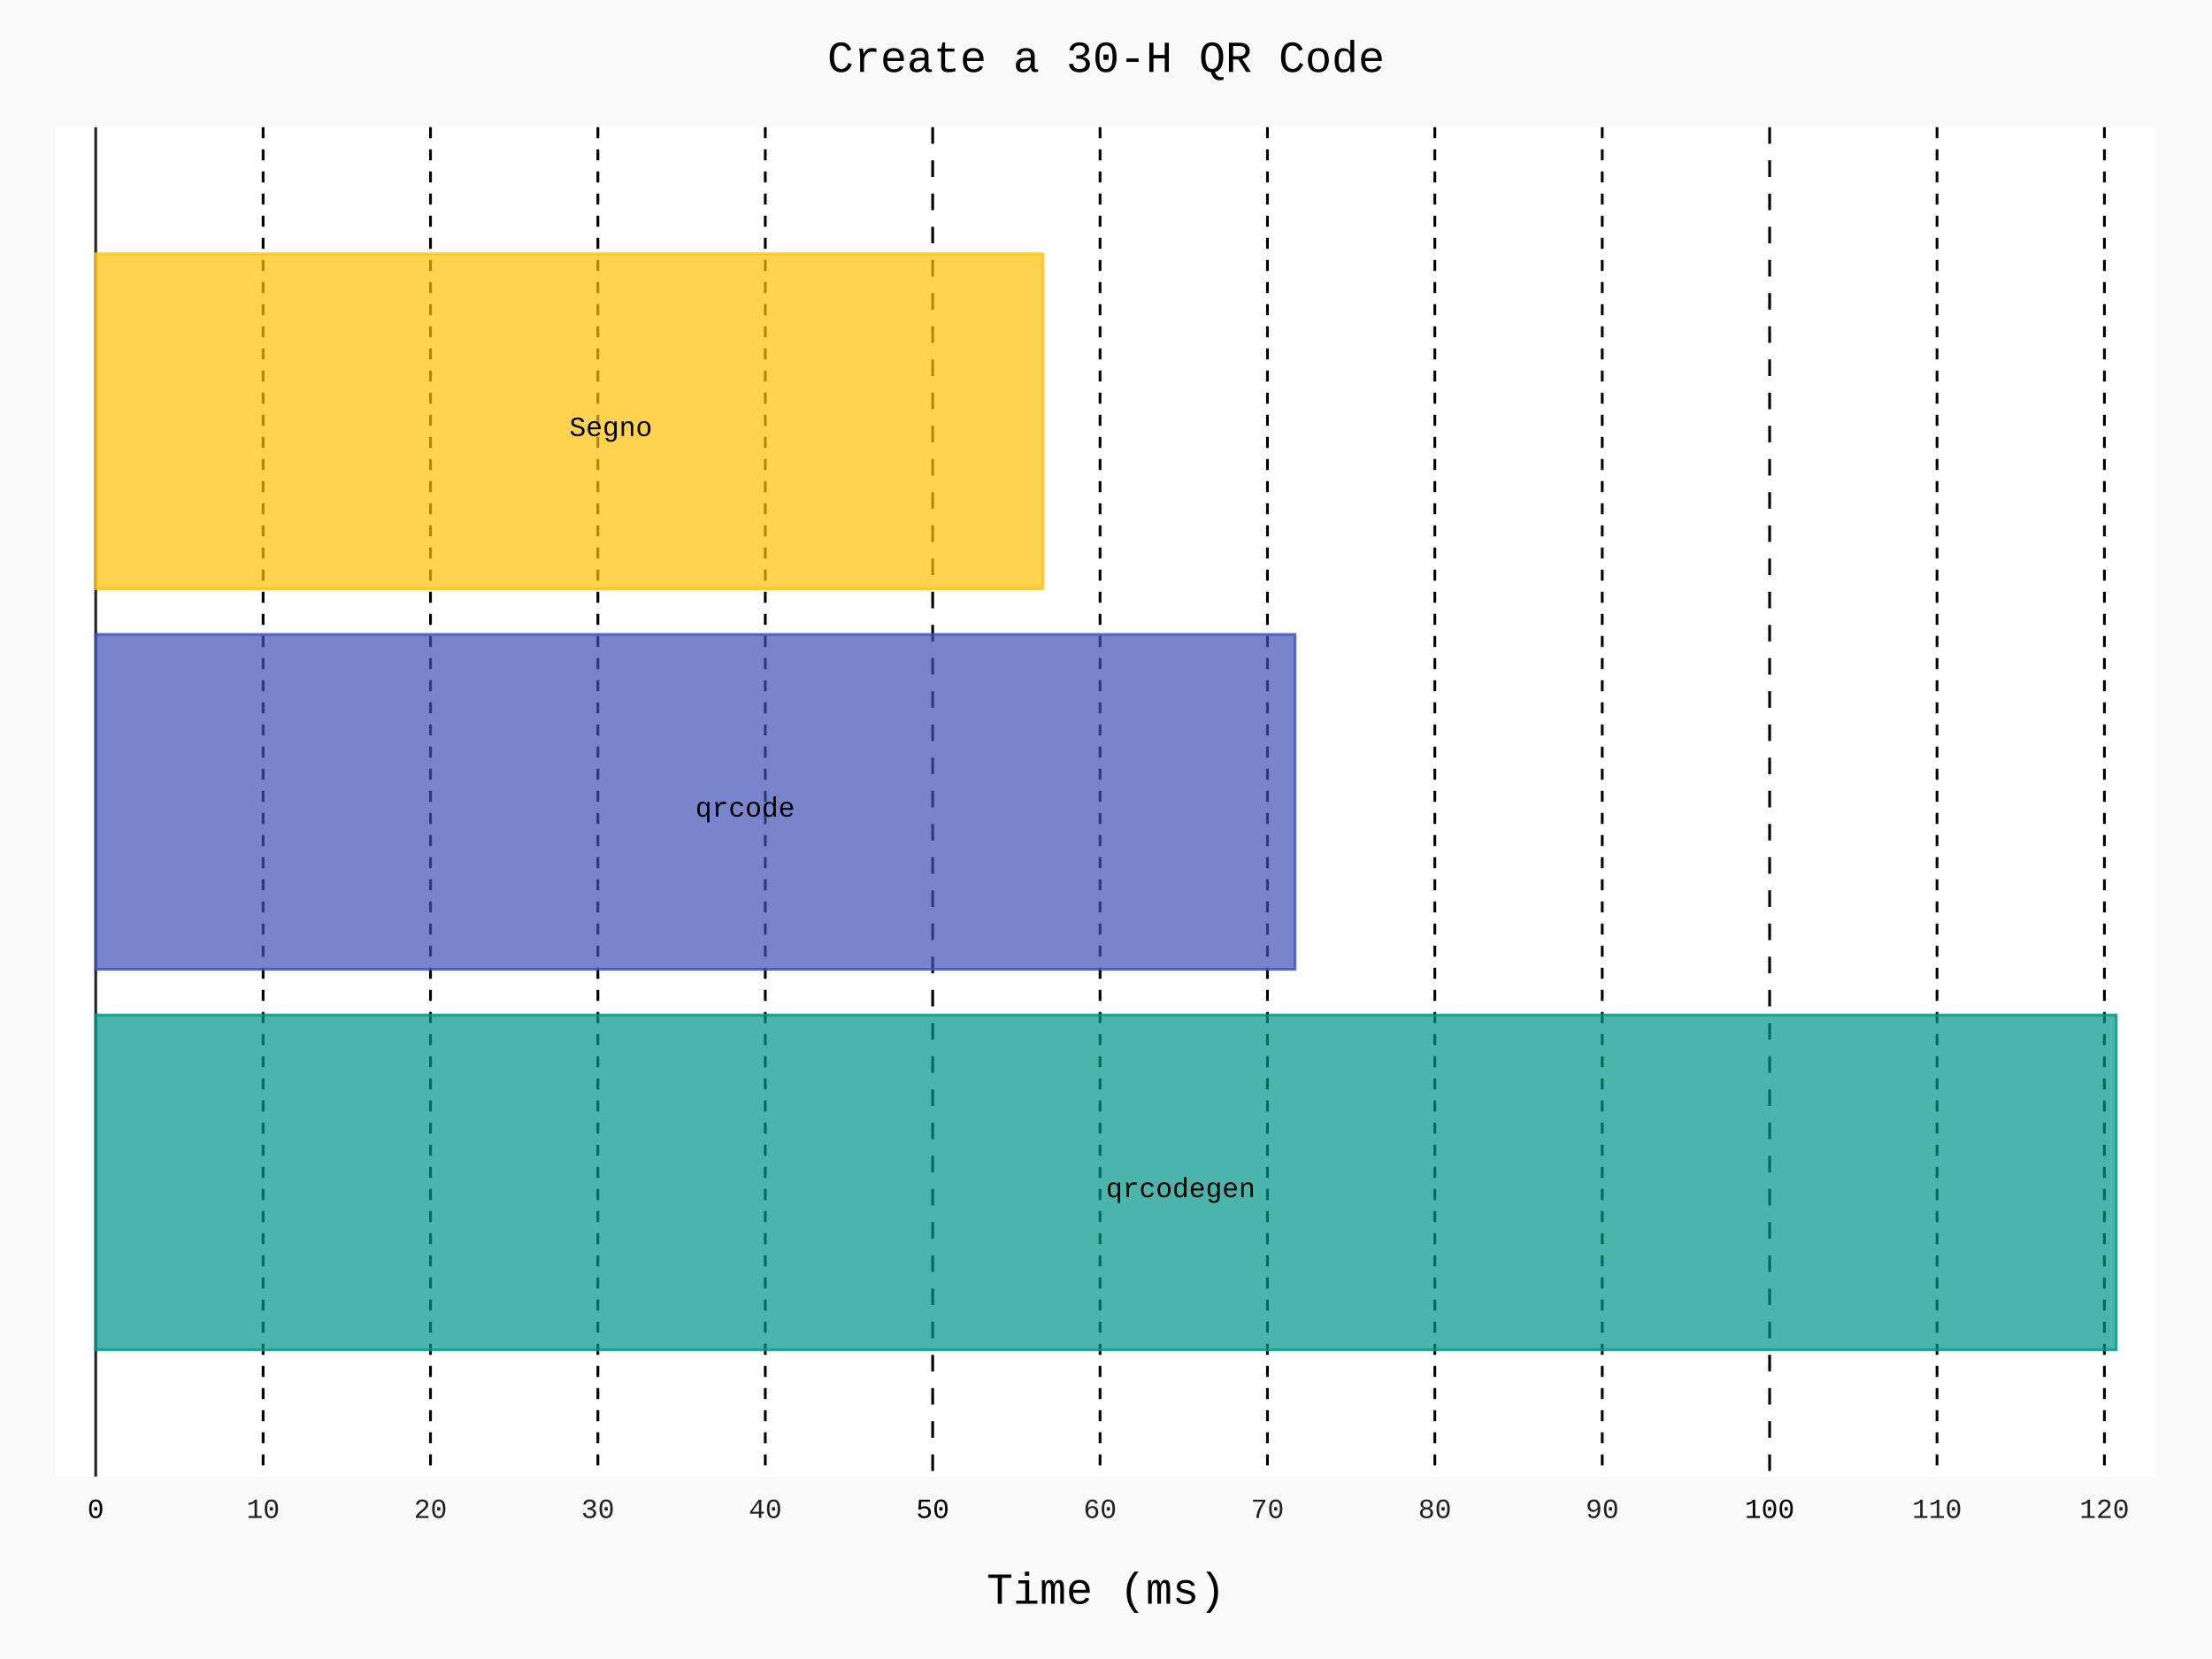
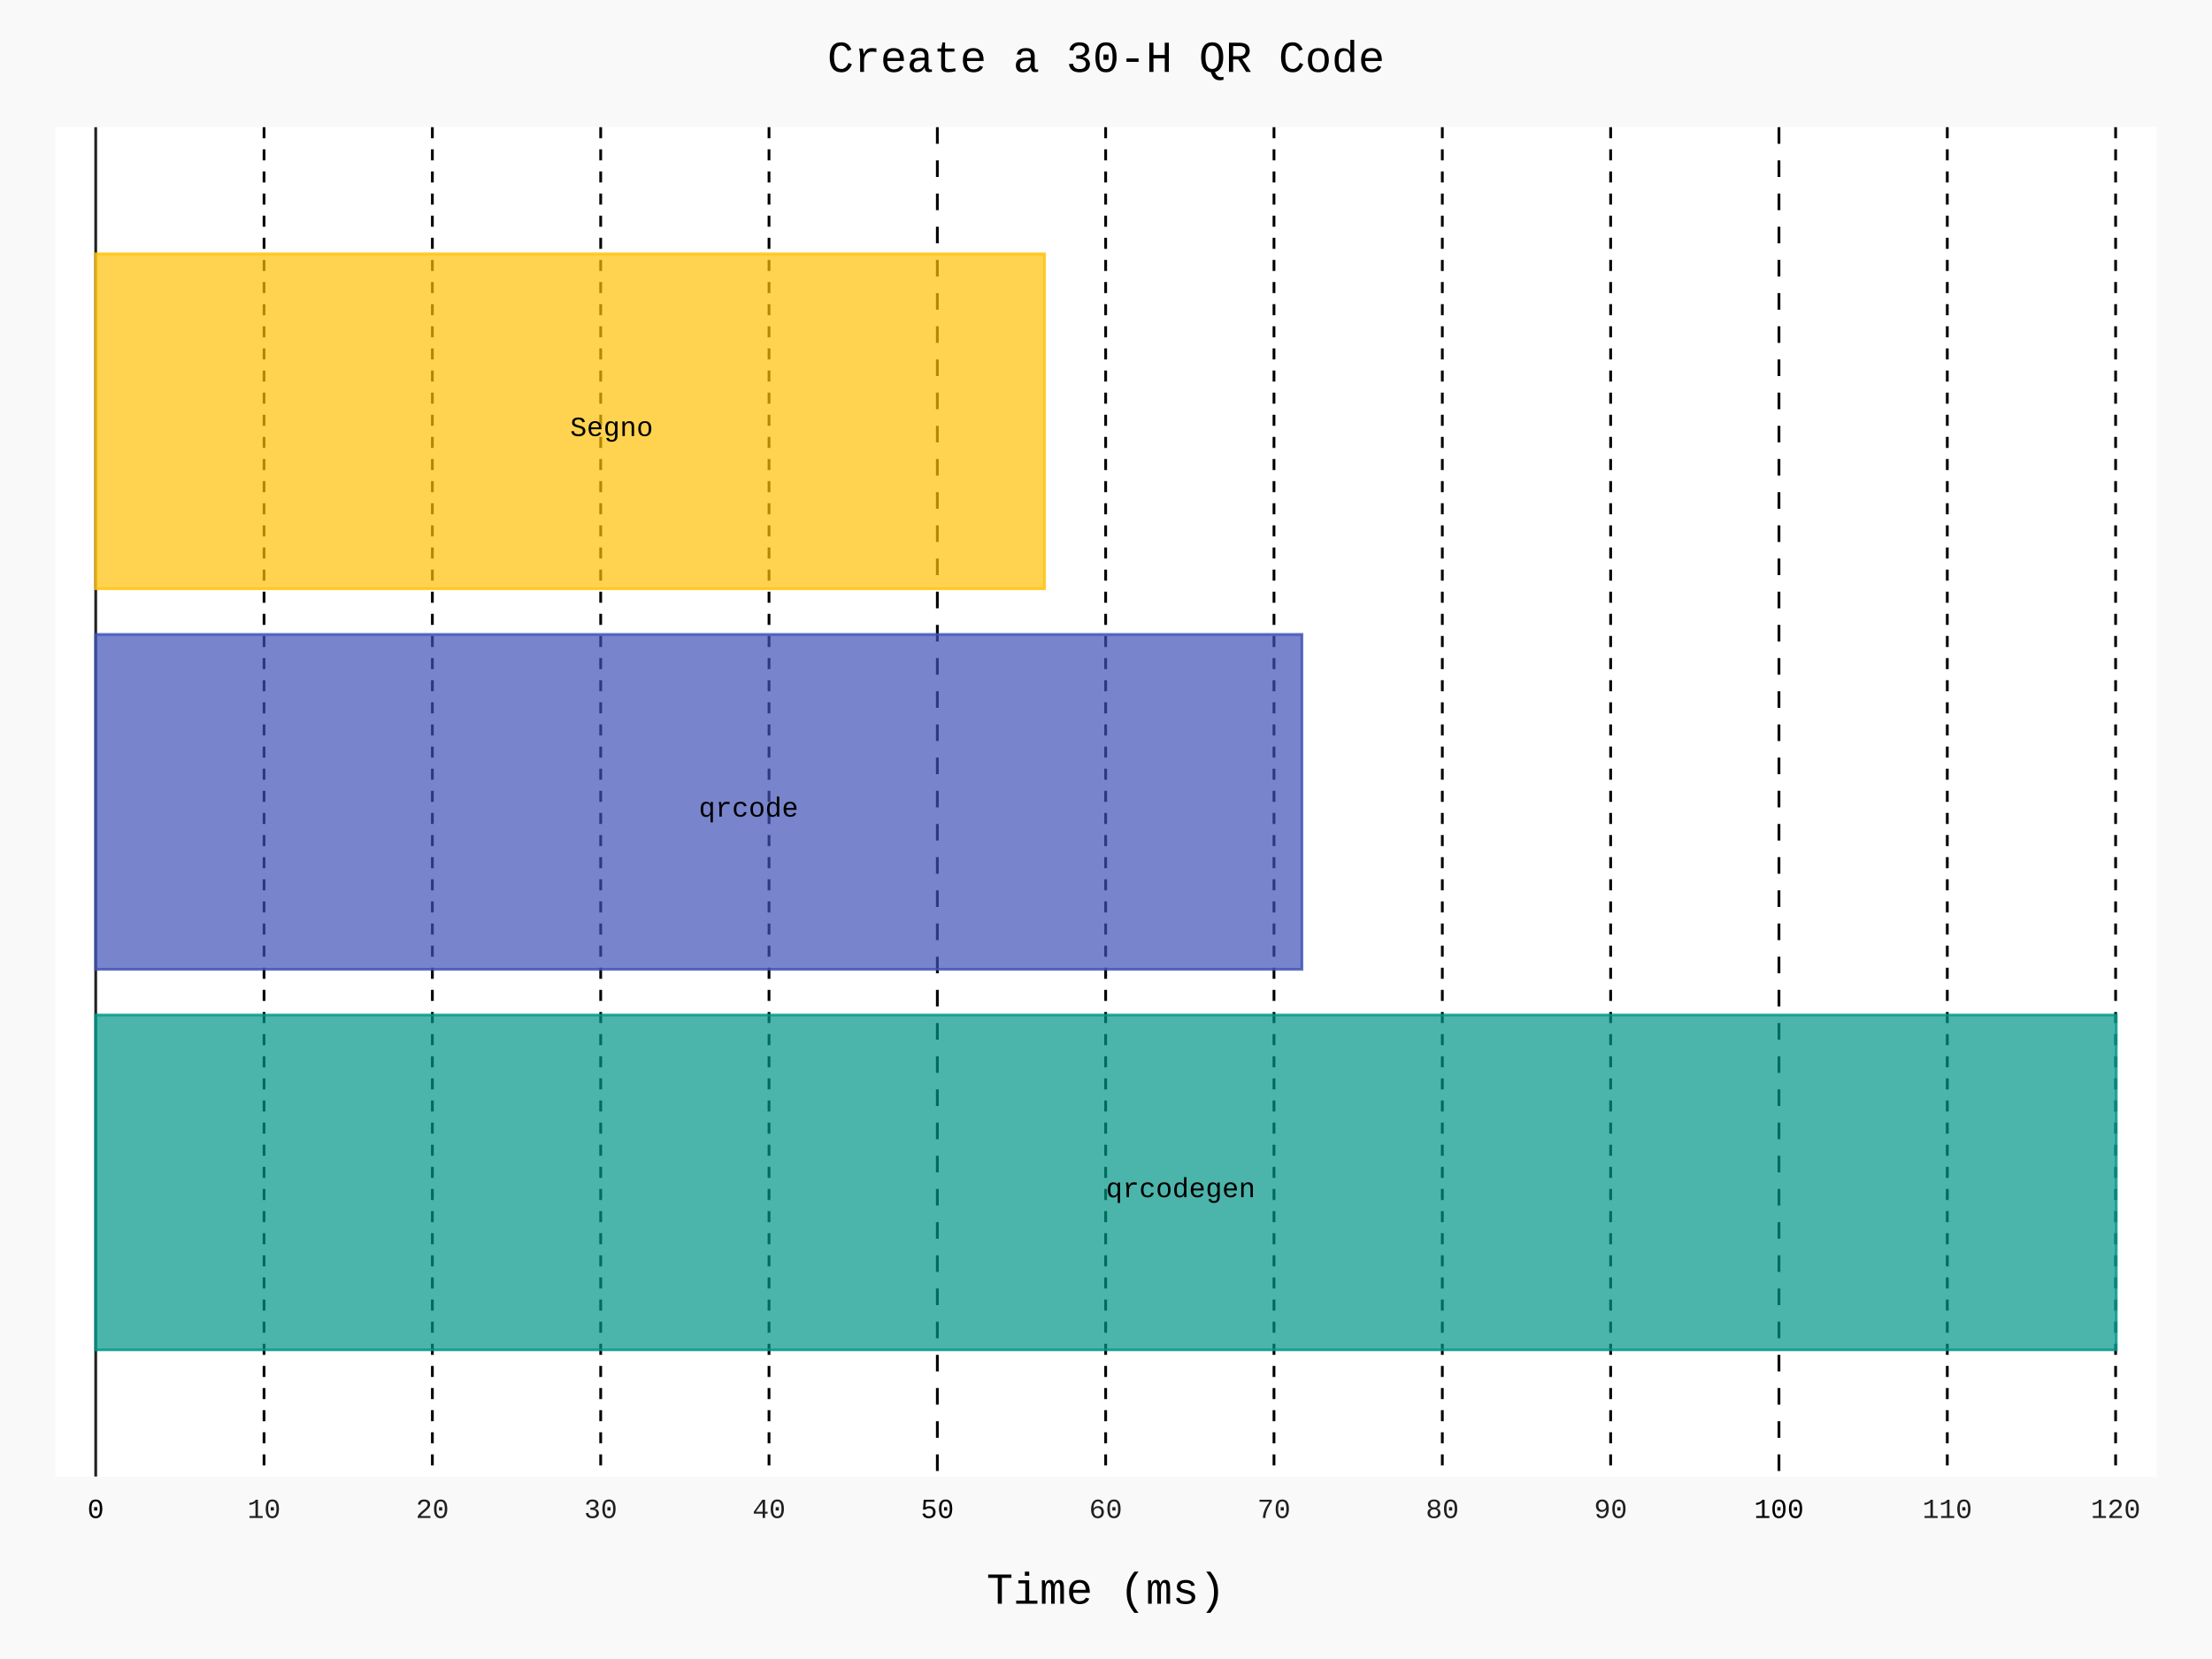
- <svg xmlns="http://www.w3.org/2000/svg" id="chart-5ada0d0c-65a5-4cd4-982c-d4369c84c5fd" class="pygal-chart" viewBox="0 0 800 600">
+ <svg xmlns="http://www.w3.org/2000/svg" id="chart-2dffb963-3ef0-4e4c-8e84-a8f580c071f1" class="pygal-chart" viewBox="0 0 800 600">
  <defs>
-     <style type="text/css">#chart-5ada0d0c-65a5-4cd4-982c-d4369c84c5fd{-webkit-user-select:none;-webkit-font-smoothing:antialiased;font-family:Consolas,"Liberation Mono",Menlo,Courier,monospace}#chart-5ada0d0c-65a5-4cd4-982c-d4369c84c5fd .title{font-family:Consolas,"Liberation Mono",Menlo,Courier,monospace;font-size:16px}#chart-5ada0d0c-65a5-4cd4-982c-d4369c84c5fd .legends .legend text{font-family:Consolas,"Liberation Mono",Menlo,Courier,monospace;font-size:14px}#chart-5ada0d0c-65a5-4cd4-982c-d4369c84c5fd .axis text{font-family:Consolas,"Liberation Mono",Menlo,Courier,monospace;font-size:10px}#chart-5ada0d0c-65a5-4cd4-982c-d4369c84c5fd .axis text.major{font-family:Consolas,"Liberation Mono",Menlo,Courier,monospace;font-size:10px}#chart-5ada0d0c-65a5-4cd4-982c-d4369c84c5fd .text-overlay text.value{font-family:Consolas,"Liberation Mono",Menlo,Courier,monospace;font-size:16px}#chart-5ada0d0c-65a5-4cd4-982c-d4369c84c5fd .text-overlay text.label{font-family:Consolas,"Liberation Mono",Menlo,Courier,monospace;font-size:10px}#chart-5ada0d0c-65a5-4cd4-982c-d4369c84c5fd .tooltip{font-family:Consolas,"Liberation Mono",Menlo,Courier,monospace;font-size:14px}#chart-5ada0d0c-65a5-4cd4-982c-d4369c84c5fd text.no_data{font-family:Consolas,"Liberation Mono",Menlo,Courier,monospace;font-size:64px}
- #chart-5ada0d0c-65a5-4cd4-982c-d4369c84c5fd{background-color:rgba(249,249,249,1)}#chart-5ada0d0c-65a5-4cd4-982c-d4369c84c5fd path,#chart-5ada0d0c-65a5-4cd4-982c-d4369c84c5fd line,#chart-5ada0d0c-65a5-4cd4-982c-d4369c84c5fd rect,#chart-5ada0d0c-65a5-4cd4-982c-d4369c84c5fd circle{-webkit-transition:150ms;-moz-transition:150ms;transition:150ms}#chart-5ada0d0c-65a5-4cd4-982c-d4369c84c5fd .graph &gt; .background{fill:rgba(249,249,249,1)}#chart-5ada0d0c-65a5-4cd4-982c-d4369c84c5fd .plot &gt; .background{fill:rgba(255,255,255,1)}#chart-5ada0d0c-65a5-4cd4-982c-d4369c84c5fd .graph{fill:rgba(0,0,0,.87)}#chart-5ada0d0c-65a5-4cd4-982c-d4369c84c5fd text.no_data{fill:rgba(0,0,0,1)}#chart-5ada0d0c-65a5-4cd4-982c-d4369c84c5fd .title{fill:rgba(0,0,0,1)}#chart-5ada0d0c-65a5-4cd4-982c-d4369c84c5fd .legends .legend text{fill:rgba(0,0,0,.87)}#chart-5ada0d0c-65a5-4cd4-982c-d4369c84c5fd .legends .legend:hover text{fill:rgba(0,0,0,1)}#chart-5ada0d0c-65a5-4cd4-982c-d4369c84c5fd .axis .line{stroke:rgba(0,0,0,1)}#chart-5ada0d0c-65a5-4cd4-982c-d4369c84c5fd .axis .guide.line{stroke:rgba(0,0,0,.54)}#chart-5ada0d0c-65a5-4cd4-982c-d4369c84c5fd .axis .major.line{stroke:rgba(0,0,0,.87)}#chart-5ada0d0c-65a5-4cd4-982c-d4369c84c5fd .axis text.major{fill:rgba(0,0,0,1)}#chart-5ada0d0c-65a5-4cd4-982c-d4369c84c5fd .axis.y .guides:hover .guide.line,#chart-5ada0d0c-65a5-4cd4-982c-d4369c84c5fd .line-graph .axis.x .guides:hover .guide.line,#chart-5ada0d0c-65a5-4cd4-982c-d4369c84c5fd .stackedline-graph .axis.x .guides:hover .guide.line,#chart-5ada0d0c-65a5-4cd4-982c-d4369c84c5fd .xy-graph .axis.x .guides:hover .guide.line{stroke:rgba(0,0,0,1)}#chart-5ada0d0c-65a5-4cd4-982c-d4369c84c5fd .axis .guides:hover text{fill:rgba(0,0,0,1)}#chart-5ada0d0c-65a5-4cd4-982c-d4369c84c5fd .reactive{fill-opacity:.7;stroke-opacity:.8;stroke-width:1}#chart-5ada0d0c-65a5-4cd4-982c-d4369c84c5fd .ci{stroke:rgba(0,0,0,.87)}#chart-5ada0d0c-65a5-4cd4-982c-d4369c84c5fd .reactive.active,#chart-5ada0d0c-65a5-4cd4-982c-d4369c84c5fd .active .reactive{fill-opacity:.8;stroke-opacity:.9;stroke-width:4}#chart-5ada0d0c-65a5-4cd4-982c-d4369c84c5fd .ci .reactive.active{stroke-width:1.5}#chart-5ada0d0c-65a5-4cd4-982c-d4369c84c5fd .series text{fill:rgba(0,0,0,1)}#chart-5ada0d0c-65a5-4cd4-982c-d4369c84c5fd .tooltip rect{fill:rgba(255,255,255,1);stroke:rgba(0,0,0,1);-webkit-transition:opacity 150ms;-moz-transition:opacity 150ms;transition:opacity 150ms}#chart-5ada0d0c-65a5-4cd4-982c-d4369c84c5fd .tooltip .label{fill:rgba(0,0,0,.87)}#chart-5ada0d0c-65a5-4cd4-982c-d4369c84c5fd .tooltip .label{fill:rgba(0,0,0,.87)}#chart-5ada0d0c-65a5-4cd4-982c-d4369c84c5fd .tooltip .legend{font-size:.8em;fill:rgba(0,0,0,.54)}#chart-5ada0d0c-65a5-4cd4-982c-d4369c84c5fd .tooltip .x_label{font-size:.6em;fill:rgba(0,0,0,1)}#chart-5ada0d0c-65a5-4cd4-982c-d4369c84c5fd .tooltip .xlink{font-size:.5em;text-decoration:underline}#chart-5ada0d0c-65a5-4cd4-982c-d4369c84c5fd .tooltip .value{font-size:1.5em}#chart-5ada0d0c-65a5-4cd4-982c-d4369c84c5fd .bound{font-size:.5em}#chart-5ada0d0c-65a5-4cd4-982c-d4369c84c5fd .max-value{font-size:.75em;fill:rgba(0,0,0,.54)}#chart-5ada0d0c-65a5-4cd4-982c-d4369c84c5fd .map-element{fill:rgba(255,255,255,1);stroke:rgba(0,0,0,.54) !important}#chart-5ada0d0c-65a5-4cd4-982c-d4369c84c5fd .map-element .reactive{fill-opacity:inherit;stroke-opacity:inherit}#chart-5ada0d0c-65a5-4cd4-982c-d4369c84c5fd .color-0,#chart-5ada0d0c-65a5-4cd4-982c-d4369c84c5fd .color-0 a:visited{stroke:#F44336;fill:#F44336}#chart-5ada0d0c-65a5-4cd4-982c-d4369c84c5fd .color-1,#chart-5ada0d0c-65a5-4cd4-982c-d4369c84c5fd .color-1 a:visited{stroke:#3F51B5;fill:#3F51B5}#chart-5ada0d0c-65a5-4cd4-982c-d4369c84c5fd .color-2,#chart-5ada0d0c-65a5-4cd4-982c-d4369c84c5fd .color-2 a:visited{stroke:#009688;fill:#009688}#chart-5ada0d0c-65a5-4cd4-982c-d4369c84c5fd .text-overlay .color-0 text{fill:black}#chart-5ada0d0c-65a5-4cd4-982c-d4369c84c5fd .text-overlay .color-1 text{fill:black}#chart-5ada0d0c-65a5-4cd4-982c-d4369c84c5fd .text-overlay .color-2 text{fill:black}
- #chart-5ada0d0c-65a5-4cd4-982c-d4369c84c5fd text.no_data{text-anchor:middle}#chart-5ada0d0c-65a5-4cd4-982c-d4369c84c5fd .guide.line{fill:none}#chart-5ada0d0c-65a5-4cd4-982c-d4369c84c5fd .centered{text-anchor:middle}#chart-5ada0d0c-65a5-4cd4-982c-d4369c84c5fd .title{text-anchor:middle}#chart-5ada0d0c-65a5-4cd4-982c-d4369c84c5fd .legends .legend text{fill-opacity:1}#chart-5ada0d0c-65a5-4cd4-982c-d4369c84c5fd .axis.x text{text-anchor:middle}#chart-5ada0d0c-65a5-4cd4-982c-d4369c84c5fd .axis.x:not(.web) text[transform]{text-anchor:start}#chart-5ada0d0c-65a5-4cd4-982c-d4369c84c5fd .axis.x:not(.web) text[transform].backwards{text-anchor:end}#chart-5ada0d0c-65a5-4cd4-982c-d4369c84c5fd .axis.y text{text-anchor:end}#chart-5ada0d0c-65a5-4cd4-982c-d4369c84c5fd .axis.y text[transform].backwards{text-anchor:start}#chart-5ada0d0c-65a5-4cd4-982c-d4369c84c5fd .axis.y2 text{text-anchor:start}#chart-5ada0d0c-65a5-4cd4-982c-d4369c84c5fd .axis.y2 text[transform].backwards{text-anchor:end}#chart-5ada0d0c-65a5-4cd4-982c-d4369c84c5fd .axis .guide.line{stroke-dasharray:4,4;stroke:black}#chart-5ada0d0c-65a5-4cd4-982c-d4369c84c5fd .axis .major.guide.line{stroke-dasharray:6,6;stroke:black}#chart-5ada0d0c-65a5-4cd4-982c-d4369c84c5fd .horizontal .axis.y .guide.line,#chart-5ada0d0c-65a5-4cd4-982c-d4369c84c5fd .horizontal .axis.y2 .guide.line,#chart-5ada0d0c-65a5-4cd4-982c-d4369c84c5fd .vertical .axis.x .guide.line{opacity:0}#chart-5ada0d0c-65a5-4cd4-982c-d4369c84c5fd .horizontal .axis.always_show .guide.line,#chart-5ada0d0c-65a5-4cd4-982c-d4369c84c5fd .vertical .axis.always_show .guide.line{opacity:1 !important}#chart-5ada0d0c-65a5-4cd4-982c-d4369c84c5fd .axis.y .guides:hover .guide.line,#chart-5ada0d0c-65a5-4cd4-982c-d4369c84c5fd .axis.y2 .guides:hover .guide.line,#chart-5ada0d0c-65a5-4cd4-982c-d4369c84c5fd .axis.x .guides:hover .guide.line{opacity:1}#chart-5ada0d0c-65a5-4cd4-982c-d4369c84c5fd .axis .guides:hover text{opacity:1}#chart-5ada0d0c-65a5-4cd4-982c-d4369c84c5fd .nofill{fill:none}#chart-5ada0d0c-65a5-4cd4-982c-d4369c84c5fd .subtle-fill{fill-opacity:.2}#chart-5ada0d0c-65a5-4cd4-982c-d4369c84c5fd .dot{stroke-width:1px;fill-opacity:1;stroke-opacity:1}#chart-5ada0d0c-65a5-4cd4-982c-d4369c84c5fd .dot.active{stroke-width:5px}#chart-5ada0d0c-65a5-4cd4-982c-d4369c84c5fd .dot.negative{fill:transparent}#chart-5ada0d0c-65a5-4cd4-982c-d4369c84c5fd text,#chart-5ada0d0c-65a5-4cd4-982c-d4369c84c5fd tspan{stroke:none !important}#chart-5ada0d0c-65a5-4cd4-982c-d4369c84c5fd .series text.active{opacity:1}#chart-5ada0d0c-65a5-4cd4-982c-d4369c84c5fd .tooltip rect{fill-opacity:.95;stroke-width:.5}#chart-5ada0d0c-65a5-4cd4-982c-d4369c84c5fd .tooltip text{fill-opacity:1}#chart-5ada0d0c-65a5-4cd4-982c-d4369c84c5fd .showable{visibility:hidden}#chart-5ada0d0c-65a5-4cd4-982c-d4369c84c5fd .showable.shown{visibility:visible}#chart-5ada0d0c-65a5-4cd4-982c-d4369c84c5fd .gauge-background{fill:rgba(229,229,229,1);stroke:none}#chart-5ada0d0c-65a5-4cd4-982c-d4369c84c5fd .bg-lines{stroke:rgba(249,249,249,1);stroke-width:2px}</style>
+     <style type="text/css">#chart-2dffb963-3ef0-4e4c-8e84-a8f580c071f1{-webkit-user-select:none;-webkit-font-smoothing:antialiased;font-family:Consolas,"Liberation Mono",Menlo,Courier,monospace}#chart-2dffb963-3ef0-4e4c-8e84-a8f580c071f1 .title{font-family:Consolas,"Liberation Mono",Menlo,Courier,monospace;font-size:16px}#chart-2dffb963-3ef0-4e4c-8e84-a8f580c071f1 .legends .legend text{font-family:Consolas,"Liberation Mono",Menlo,Courier,monospace;font-size:14px}#chart-2dffb963-3ef0-4e4c-8e84-a8f580c071f1 .axis text{font-family:Consolas,"Liberation Mono",Menlo,Courier,monospace;font-size:10px}#chart-2dffb963-3ef0-4e4c-8e84-a8f580c071f1 .axis text.major{font-family:Consolas,"Liberation Mono",Menlo,Courier,monospace;font-size:10px}#chart-2dffb963-3ef0-4e4c-8e84-a8f580c071f1 .text-overlay text.value{font-family:Consolas,"Liberation Mono",Menlo,Courier,monospace;font-size:16px}#chart-2dffb963-3ef0-4e4c-8e84-a8f580c071f1 .text-overlay text.label{font-family:Consolas,"Liberation Mono",Menlo,Courier,monospace;font-size:10px}#chart-2dffb963-3ef0-4e4c-8e84-a8f580c071f1 .tooltip{font-family:Consolas,"Liberation Mono",Menlo,Courier,monospace;font-size:14px}#chart-2dffb963-3ef0-4e4c-8e84-a8f580c071f1 text.no_data{font-family:Consolas,"Liberation Mono",Menlo,Courier,monospace;font-size:64px}
+ #chart-2dffb963-3ef0-4e4c-8e84-a8f580c071f1{background-color:rgba(249,249,249,1)}#chart-2dffb963-3ef0-4e4c-8e84-a8f580c071f1 path,#chart-2dffb963-3ef0-4e4c-8e84-a8f580c071f1 line,#chart-2dffb963-3ef0-4e4c-8e84-a8f580c071f1 rect,#chart-2dffb963-3ef0-4e4c-8e84-a8f580c071f1 circle{-webkit-transition:150ms;-moz-transition:150ms;transition:150ms}#chart-2dffb963-3ef0-4e4c-8e84-a8f580c071f1 .graph &gt; .background{fill:rgba(249,249,249,1)}#chart-2dffb963-3ef0-4e4c-8e84-a8f580c071f1 .plot &gt; .background{fill:rgba(255,255,255,1)}#chart-2dffb963-3ef0-4e4c-8e84-a8f580c071f1 .graph{fill:rgba(0,0,0,.87)}#chart-2dffb963-3ef0-4e4c-8e84-a8f580c071f1 text.no_data{fill:rgba(0,0,0,1)}#chart-2dffb963-3ef0-4e4c-8e84-a8f580c071f1 .title{fill:rgba(0,0,0,1)}#chart-2dffb963-3ef0-4e4c-8e84-a8f580c071f1 .legends .legend text{fill:rgba(0,0,0,.87)}#chart-2dffb963-3ef0-4e4c-8e84-a8f580c071f1 .legends .legend:hover text{fill:rgba(0,0,0,1)}#chart-2dffb963-3ef0-4e4c-8e84-a8f580c071f1 .axis .line{stroke:rgba(0,0,0,1)}#chart-2dffb963-3ef0-4e4c-8e84-a8f580c071f1 .axis .guide.line{stroke:rgba(0,0,0,.54)}#chart-2dffb963-3ef0-4e4c-8e84-a8f580c071f1 .axis .major.line{stroke:rgba(0,0,0,.87)}#chart-2dffb963-3ef0-4e4c-8e84-a8f580c071f1 .axis text.major{fill:rgba(0,0,0,1)}#chart-2dffb963-3ef0-4e4c-8e84-a8f580c071f1 .axis.y .guides:hover .guide.line,#chart-2dffb963-3ef0-4e4c-8e84-a8f580c071f1 .line-graph .axis.x .guides:hover .guide.line,#chart-2dffb963-3ef0-4e4c-8e84-a8f580c071f1 .stackedline-graph .axis.x .guides:hover .guide.line,#chart-2dffb963-3ef0-4e4c-8e84-a8f580c071f1 .xy-graph .axis.x .guides:hover .guide.line{stroke:rgba(0,0,0,1)}#chart-2dffb963-3ef0-4e4c-8e84-a8f580c071f1 .axis .guides:hover text{fill:rgba(0,0,0,1)}#chart-2dffb963-3ef0-4e4c-8e84-a8f580c071f1 .reactive{fill-opacity:.7;stroke-opacity:.8;stroke-width:1}#chart-2dffb963-3ef0-4e4c-8e84-a8f580c071f1 .ci{stroke:rgba(0,0,0,.87)}#chart-2dffb963-3ef0-4e4c-8e84-a8f580c071f1 .reactive.active,#chart-2dffb963-3ef0-4e4c-8e84-a8f580c071f1 .active .reactive{fill-opacity:.8;stroke-opacity:.9;stroke-width:4}#chart-2dffb963-3ef0-4e4c-8e84-a8f580c071f1 .ci .reactive.active{stroke-width:1.5}#chart-2dffb963-3ef0-4e4c-8e84-a8f580c071f1 .series text{fill:rgba(0,0,0,1)}#chart-2dffb963-3ef0-4e4c-8e84-a8f580c071f1 .tooltip rect{fill:rgba(255,255,255,1);stroke:rgba(0,0,0,1);-webkit-transition:opacity 150ms;-moz-transition:opacity 150ms;transition:opacity 150ms}#chart-2dffb963-3ef0-4e4c-8e84-a8f580c071f1 .tooltip .label{fill:rgba(0,0,0,.87)}#chart-2dffb963-3ef0-4e4c-8e84-a8f580c071f1 .tooltip .label{fill:rgba(0,0,0,.87)}#chart-2dffb963-3ef0-4e4c-8e84-a8f580c071f1 .tooltip .legend{font-size:.8em;fill:rgba(0,0,0,.54)}#chart-2dffb963-3ef0-4e4c-8e84-a8f580c071f1 .tooltip .x_label{font-size:.6em;fill:rgba(0,0,0,1)}#chart-2dffb963-3ef0-4e4c-8e84-a8f580c071f1 .tooltip .xlink{font-size:.5em;text-decoration:underline}#chart-2dffb963-3ef0-4e4c-8e84-a8f580c071f1 .tooltip .value{font-size:1.5em}#chart-2dffb963-3ef0-4e4c-8e84-a8f580c071f1 .bound{font-size:.5em}#chart-2dffb963-3ef0-4e4c-8e84-a8f580c071f1 .max-value{font-size:.75em;fill:rgba(0,0,0,.54)}#chart-2dffb963-3ef0-4e4c-8e84-a8f580c071f1 .map-element{fill:rgba(255,255,255,1);stroke:rgba(0,0,0,.54) !important}#chart-2dffb963-3ef0-4e4c-8e84-a8f580c071f1 .map-element .reactive{fill-opacity:inherit;stroke-opacity:inherit}#chart-2dffb963-3ef0-4e4c-8e84-a8f580c071f1 .color-0,#chart-2dffb963-3ef0-4e4c-8e84-a8f580c071f1 .color-0 a:visited{stroke:#F44336;fill:#F44336}#chart-2dffb963-3ef0-4e4c-8e84-a8f580c071f1 .color-1,#chart-2dffb963-3ef0-4e4c-8e84-a8f580c071f1 .color-1 a:visited{stroke:#3F51B5;fill:#3F51B5}#chart-2dffb963-3ef0-4e4c-8e84-a8f580c071f1 .color-2,#chart-2dffb963-3ef0-4e4c-8e84-a8f580c071f1 .color-2 a:visited{stroke:#009688;fill:#009688}#chart-2dffb963-3ef0-4e4c-8e84-a8f580c071f1 .text-overlay .color-0 text{fill:black}#chart-2dffb963-3ef0-4e4c-8e84-a8f580c071f1 .text-overlay .color-1 text{fill:black}#chart-2dffb963-3ef0-4e4c-8e84-a8f580c071f1 .text-overlay .color-2 text{fill:black}
+ #chart-2dffb963-3ef0-4e4c-8e84-a8f580c071f1 text.no_data{text-anchor:middle}#chart-2dffb963-3ef0-4e4c-8e84-a8f580c071f1 .guide.line{fill:none}#chart-2dffb963-3ef0-4e4c-8e84-a8f580c071f1 .centered{text-anchor:middle}#chart-2dffb963-3ef0-4e4c-8e84-a8f580c071f1 .title{text-anchor:middle}#chart-2dffb963-3ef0-4e4c-8e84-a8f580c071f1 .legends .legend text{fill-opacity:1}#chart-2dffb963-3ef0-4e4c-8e84-a8f580c071f1 .axis.x text{text-anchor:middle}#chart-2dffb963-3ef0-4e4c-8e84-a8f580c071f1 .axis.x:not(.web) text[transform]{text-anchor:start}#chart-2dffb963-3ef0-4e4c-8e84-a8f580c071f1 .axis.x:not(.web) text[transform].backwards{text-anchor:end}#chart-2dffb963-3ef0-4e4c-8e84-a8f580c071f1 .axis.y text{text-anchor:end}#chart-2dffb963-3ef0-4e4c-8e84-a8f580c071f1 .axis.y text[transform].backwards{text-anchor:start}#chart-2dffb963-3ef0-4e4c-8e84-a8f580c071f1 .axis.y2 text{text-anchor:start}#chart-2dffb963-3ef0-4e4c-8e84-a8f580c071f1 .axis.y2 text[transform].backwards{text-anchor:end}#chart-2dffb963-3ef0-4e4c-8e84-a8f580c071f1 .axis .guide.line{stroke-dasharray:4,4;stroke:black}#chart-2dffb963-3ef0-4e4c-8e84-a8f580c071f1 .axis .major.guide.line{stroke-dasharray:6,6;stroke:black}#chart-2dffb963-3ef0-4e4c-8e84-a8f580c071f1 .horizontal .axis.y .guide.line,#chart-2dffb963-3ef0-4e4c-8e84-a8f580c071f1 .horizontal .axis.y2 .guide.line,#chart-2dffb963-3ef0-4e4c-8e84-a8f580c071f1 .vertical .axis.x .guide.line{opacity:0}#chart-2dffb963-3ef0-4e4c-8e84-a8f580c071f1 .horizontal .axis.always_show .guide.line,#chart-2dffb963-3ef0-4e4c-8e84-a8f580c071f1 .vertical .axis.always_show .guide.line{opacity:1 !important}#chart-2dffb963-3ef0-4e4c-8e84-a8f580c071f1 .axis.y .guides:hover .guide.line,#chart-2dffb963-3ef0-4e4c-8e84-a8f580c071f1 .axis.y2 .guides:hover .guide.line,#chart-2dffb963-3ef0-4e4c-8e84-a8f580c071f1 .axis.x .guides:hover .guide.line{opacity:1}#chart-2dffb963-3ef0-4e4c-8e84-a8f580c071f1 .axis .guides:hover text{opacity:1}#chart-2dffb963-3ef0-4e4c-8e84-a8f580c071f1 .nofill{fill:none}#chart-2dffb963-3ef0-4e4c-8e84-a8f580c071f1 .subtle-fill{fill-opacity:.2}#chart-2dffb963-3ef0-4e4c-8e84-a8f580c071f1 .dot{stroke-width:1px;fill-opacity:1;stroke-opacity:1}#chart-2dffb963-3ef0-4e4c-8e84-a8f580c071f1 .dot.active{stroke-width:5px}#chart-2dffb963-3ef0-4e4c-8e84-a8f580c071f1 .dot.negative{fill:transparent}#chart-2dffb963-3ef0-4e4c-8e84-a8f580c071f1 text,#chart-2dffb963-3ef0-4e4c-8e84-a8f580c071f1 tspan{stroke:none !important}#chart-2dffb963-3ef0-4e4c-8e84-a8f580c071f1 .series text.active{opacity:1}#chart-2dffb963-3ef0-4e4c-8e84-a8f580c071f1 .tooltip rect{fill-opacity:.95;stroke-width:.5}#chart-2dffb963-3ef0-4e4c-8e84-a8f580c071f1 .tooltip text{fill-opacity:1}#chart-2dffb963-3ef0-4e4c-8e84-a8f580c071f1 .showable{visibility:hidden}#chart-2dffb963-3ef0-4e4c-8e84-a8f580c071f1 .showable.shown{visibility:visible}#chart-2dffb963-3ef0-4e4c-8e84-a8f580c071f1 .gauge-background{fill:rgba(229,229,229,1);stroke:none}#chart-2dffb963-3ef0-4e4c-8e84-a8f580c071f1 .bg-lines{stroke:rgba(249,249,249,1);stroke-width:2px}</style>
  </defs>
  <g class="graph horizontalbar-graph horizontal">
    <rect x="0" y="0" width="800" height="600" class="background" />
    <g transform="translate(20, 46)" class="plot">
      <rect x="0" y="0" width="760" height="488" class="background" />
      <g class="axis x always_show">
        <g class="guides">
          <path d="M14.615 0 v488" class="axis major line" />
          <text x="14.615" y="503.0" class="major">0</text>
        </g>
        <g class="guides">
-           <path d="M75.155 0 v488" class="guide line" />
-           <text x="75.155" y="503.0" class="">10</text>
+           <path d="M75.493 0 v488" class="guide line" />
+           <text x="75.493" y="503.0" class="">10</text>
        </g>
        <g class="guides">
-           <path d="M135.694 0 v488" class="guide line" />
-           <text x="135.694" y="503.0" class="">20</text>
+           <path d="M136.37 0 v488" class="guide line" />
+           <text x="136.37" y="503.0" class="">20</text>
        </g>
        <g class="guides">
-           <path d="M196.233 0 v488" class="guide line" />
-           <text x="196.233" y="503.0" class="">30</text>
+           <path d="M197.247 0 v488" class="guide line" />
+           <text x="197.247" y="503.0" class="">30</text>
        </g>
        <g class="guides">
-           <path d="M256.772 0 v488" class="guide line" />
-           <text x="256.772" y="503.0" class="">40</text>
+           <path d="M258.124 0 v488" class="guide line" />
+           <text x="258.124" y="503.0" class="">40</text>
        </g>
        <g class="guides">
-           <path d="M317.312 0 v488" class="major guide line" />
-           <text x="317.312" y="503.0" class="major">50</text>
+           <path d="M319.001 0 v488" class="major guide line" />
+           <text x="319.001" y="503.0" class="major">50</text>
        </g>
        <g class="guides">
-           <path d="M377.851 0 v488" class="guide line" />
-           <text x="377.851" y="503.0" class="">60</text>
+           <path d="M379.878 0 v488" class="guide line" />
+           <text x="379.878" y="503.0" class="">60</text>
        </g>
        <g class="guides">
-           <path d="M438.39 0 v488" class="guide line" />
-           <text x="438.39" y="503.0" class="">70</text>
+           <path d="M440.755 0 v488" class="guide line" />
+           <text x="440.755" y="503.0" class="">70</text>
        </g>
        <g class="guides">
-           <path d="M498.929 0 v488" class="guide line" />
-           <text x="498.929" y="503.0" class="">80</text>
+           <path d="M501.633 0 v488" class="guide line" />
+           <text x="501.633" y="503.0" class="">80</text>
        </g>
        <g class="guides">
-           <path d="M559.469 0 v488" class="guide line" />
-           <text x="559.469" y="503.0" class="">90</text>
+           <path d="M562.51 0 v488" class="guide line" />
+           <text x="562.51" y="503.0" class="">90</text>
        </g>
        <g class="guides">
-           <path d="M620.008 0 v488" class="major guide line" />
-           <text x="620.008" y="503.0" class="major">100</text>
+           <path d="M623.387 0 v488" class="major guide line" />
+           <text x="623.387" y="503.0" class="major">100</text>
        </g>
        <g class="guides">
-           <path d="M680.547 0 v488" class="guide line" />
-           <text x="680.547" y="503.0" class="">110</text>
+           <path d="M684.264 0 v488" class="guide line" />
+           <text x="684.264" y="503.0" class="">110</text>
        </g>
        <g class="guides">
-           <path d="M741.086 0 v488" class="guide line" />
-           <text x="741.086" y="503.0" class="">120</text>
+           <path d="M745.141 0 v488" class="guide line" />
+           <text x="745.141" y="503.0" class="">120</text>
        </g>
      </g>
      <g class="series serie-2 color-2">
        <g class="bars">
          <g class="bar" style="fill: #009688; stroke: #009688">
            <rect x="14.615" y="321.079" rx="0" ry="0" width="730.769" height="121.124" class="rect reactive tooltip-trigger" />
          </g>
        </g>
      </g>
      <g class="series serie-1 color-1">
        <g class="bars">
          <g class="bar" style="fill: #3F51B5; stroke: #3F51B5">
-             <rect x="14.615" y="183.438" rx="0" ry="0" width="433.764" height="121.124" class="rect reactive tooltip-trigger" />
+             <rect x="14.615" y="183.438" rx="0" ry="0" width="436.246" height="121.124" class="rect reactive tooltip-trigger" />
          </g>
        </g>
      </g>
      <g class="series serie-0 color-0">
        <g class="bars">
          <g class="bar" style="fill: #FFC107; stroke: #FFC107">
-             <rect x="14.615" y="45.797" rx="0" ry="0" width="342.592" height="121.124" class="rect reactive tooltip-trigger" />
+             <rect x="14.615" y="45.797" rx="0" ry="0" width="343.164" height="121.124" class="rect reactive tooltip-trigger" />
          </g>
        </g>
      </g>
    </g>
    <g class="titles">
      <text x="400.0" y="26" class="title plot_title">Create a 30-H QR Code</text>
      <text x="400.0" y="580" class="title">Time (ms)</text>
    </g>
    <g transform="translate(20, 46)" class="plot overlay">
      <g class="series serie-2 color-2" />
      <g class="series serie-1 color-1" />
      <g class="series serie-0 color-0" />
    </g>
    <g transform="translate(20, 46)" class="plot text-overlay">
      <g class="series serie-2 color-2">
-         <text x="380" y="386.974" class="label">qrcodegen</text>
+         <text x="380.0" y="386.974" class="label">qrcodegen</text>
      </g>
      <g class="series serie-1 color-1">
-         <text x="231.497" y="249.333" class="label">qrcode</text>
+         <text x="232.738" y="249.333" class="label">qrcode</text>
      </g>
      <g class="series serie-0 color-0">
-         <text x="185.911" y="111.692" class="label">Segno</text>
+         <text x="186.198" y="111.692" class="label">Segno</text>
      </g>
    </g>
    <g transform="translate(20, 46)" class="plot tooltip-overlay">
      <g transform="translate(0 0)" style="opacity: 0" class="tooltip">
        <rect rx="0" ry="0" width="0" height="0" class="tooltip-box" />
        <g class="text" />
      </g>
    </g>
  </g>
</svg>
